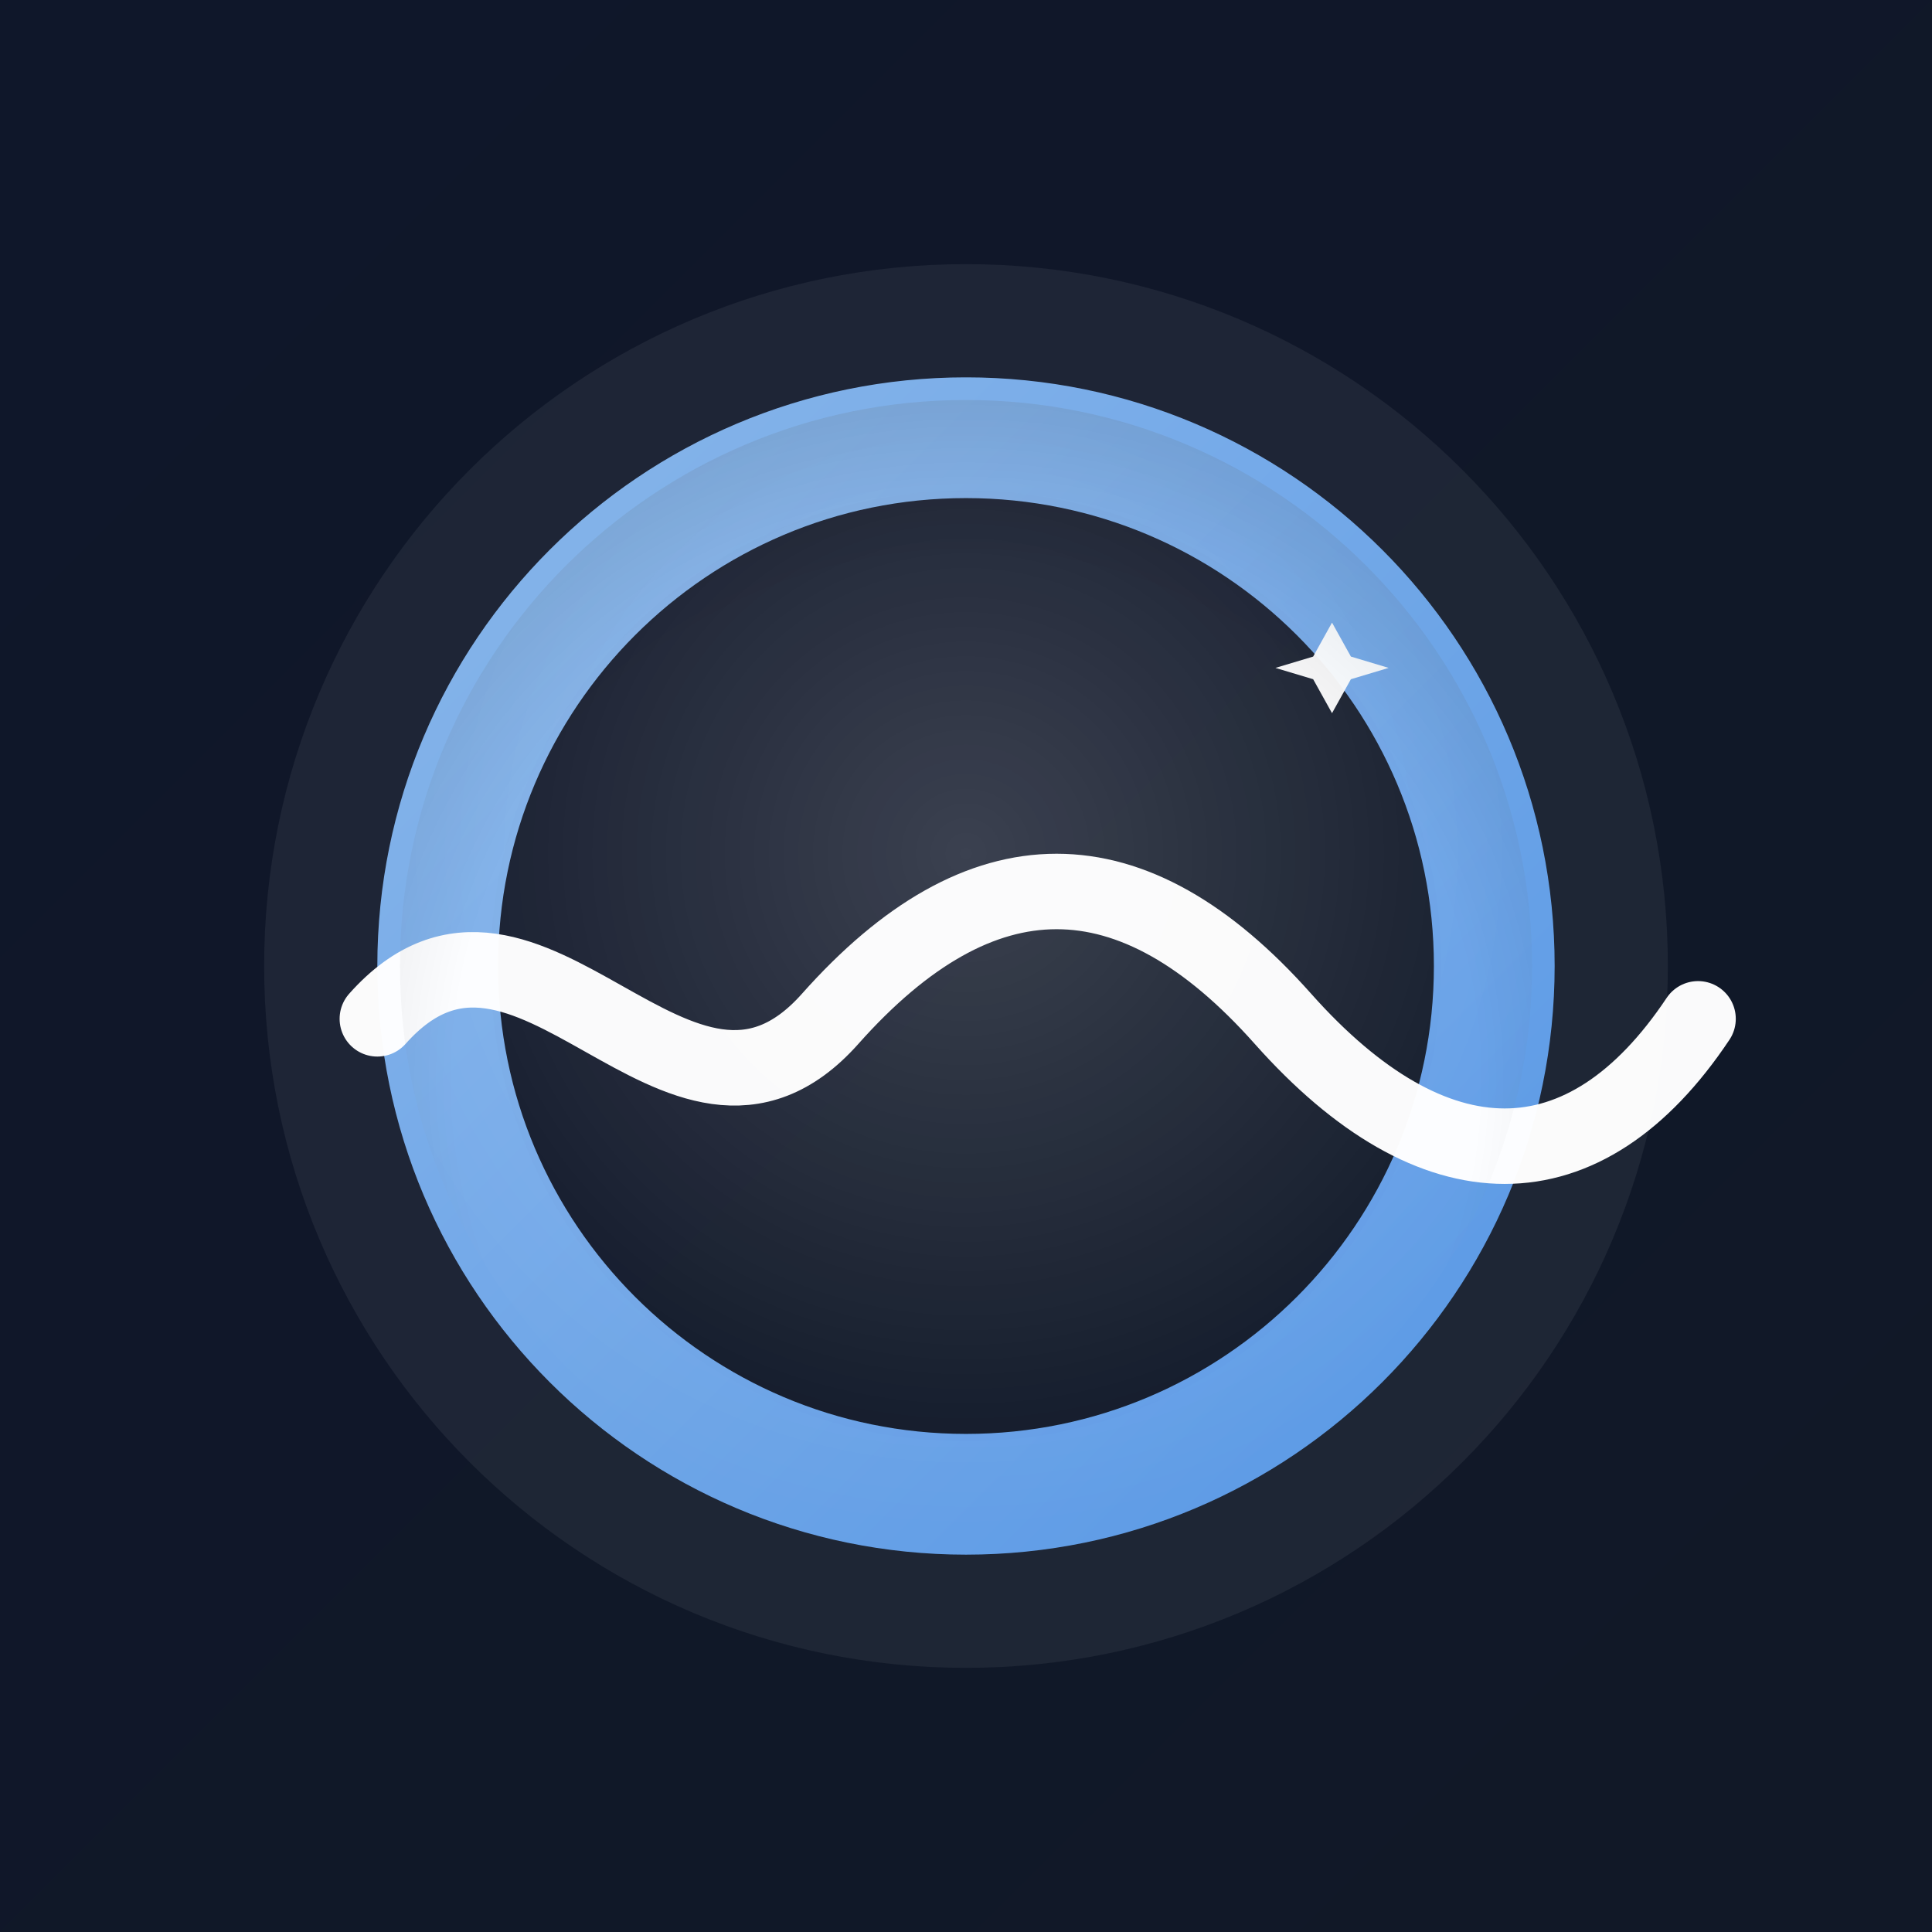
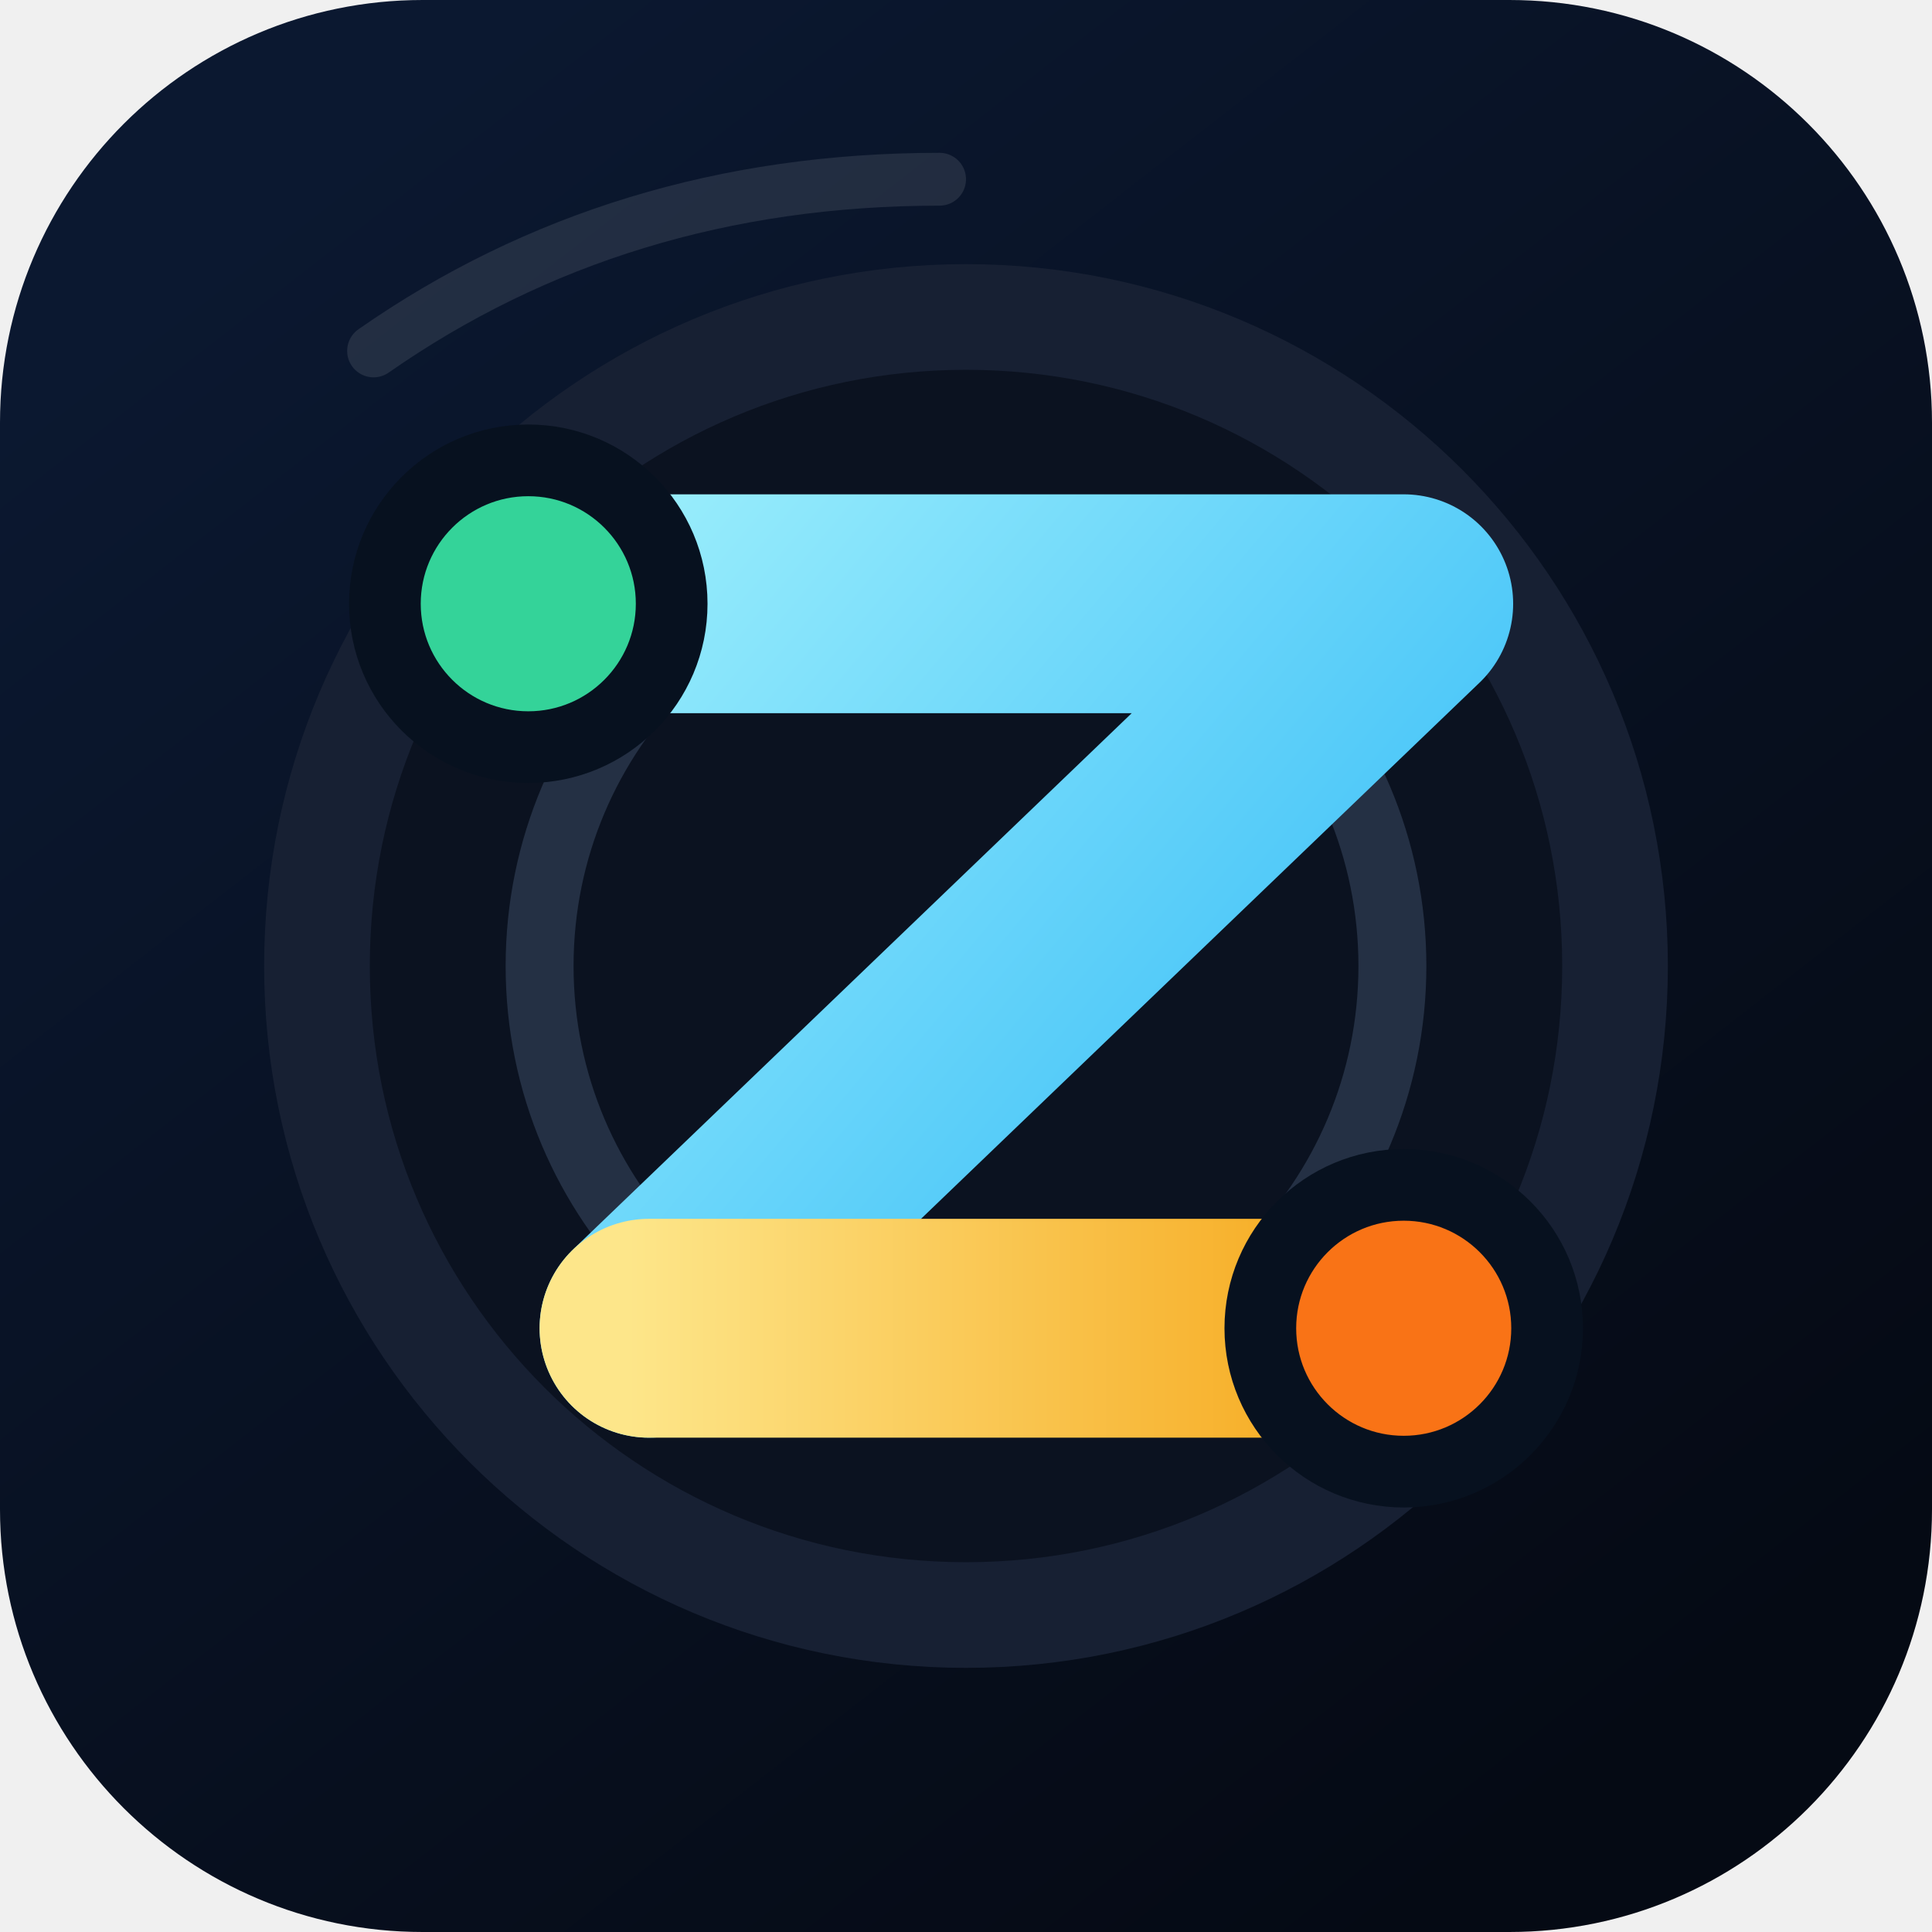
<svg xmlns="http://www.w3.org/2000/svg" width="1024" height="1024" viewBox="0 0 1024 1024">
  <defs>
-     <linearGradient id="bg" x1="0" y1="0" x2="1" y2="1">
-       <stop offset="0%" stop-color="#0F172A" />
-       <stop offset="100%" stop-color="#111827" />
+     <linearGradient id="bg" x1="180" y1="80" x2="850" y2="940" gradientUnits="userSpaceOnUse">
+       <stop offset="0" stop-color="#0B1830" />
+       <stop offset="1" stop-color="#050A14" />
    </linearGradient>
-     <linearGradient id="ring" x1="0" y1="0" x2="1" y2="1">
-       <stop offset="0%" stop-color="#93C5FD" />
-       <stop offset="100%" stop-color="#60A5FA" />
+     <linearGradient id="cyan" x1="240" y1="284" x2="700" y2="670" gradientUnits="userSpaceOnUse">
+       <stop offset="0" stop-color="#A5F3FC" />
+       <stop offset="1" stop-color="#38BDF8" />
    </linearGradient>
-     <radialGradient id="innerHighlight" cx="50%" cy="40%" r="60%">
-       <stop offset="0%" stop-color="#FFFFFF" stop-opacity="0.18" />
-       <stop offset="100%" stop-color="#FFFFFF" stop-opacity="0" />
-     </radialGradient>
-     <radialGradient id="innerShadow" cx="50%" cy="60%" r="65%">
-       <stop offset="70%" stop-color="#000000" stop-opacity="0" />
-       <stop offset="100%" stop-color="#000000" stop-opacity="0.12" />
-     </radialGradient>
+     <linearGradient id="amber" x1="332" y1="704" x2="784" y2="704" gradientUnits="userSpaceOnUse">
+       <stop offset="0" stop-color="#FDE68A" />
+       <stop offset="1" stop-color="#F59E0B" />
+     </linearGradient>
  </defs>
-   <rect width="1024" height="1024" fill="url(#bg)" />
-   <circle cx="512" cy="512" r="312" fill="none" stroke="#FFFFFF" stroke-opacity="0.06" stroke-width="120" />
-   <path d="M512 232 a280 280 0 1 1 -0.01 0" fill="none" stroke="url(#ring)" stroke-width="64" stroke-linecap="round" stroke-opacity="0.9" />
-   <path d="M706 330 l10 18 l20 6 l-20 6 l-10 18 l-10 -18 l-20 -6 l20 -6 z" fill="#FFFFFF" opacity="0.95" />
-   <path d="M200 540 C280 450, 360 630, 440 540 S600 450, 680 540 S840 630, 900 540" fill="none" stroke="#FFFFFF" stroke-width="40" stroke-linecap="round" stroke-linejoin="round" opacity="0.98" />
-   <circle cx="512" cy="512" r="300" fill="url(#innerHighlight)" />
-   <circle cx="512" cy="512" r="300" fill="url(#innerShadow)" />
+   <rect width="1024" height="1024" rx="224" fill="url(#bg)" />
+   <circle cx="512" cy="512" r="344" fill="#0B1220" stroke="#172033" stroke-width="56" />
+   <circle cx="512" cy="512" r="226" fill="none" stroke="#243044" stroke-width="36" />
+   <path d="M280 320H744L344 704" fill="none" stroke="url(#cyan)" stroke-width="116" stroke-linecap="round" stroke-linejoin="round" />
+   <path d="M344 704H744" fill="none" stroke="url(#amber)" stroke-width="116" stroke-linecap="round" />
+   <circle cx="280" cy="320" r="76" fill="#34D399" stroke="#07111F" stroke-width="38" />
+   <circle cx="744" cy="704" r="76" fill="#F97316" stroke="#07111F" stroke-width="38" />
+   <path d="M198 186c86-60 186-91 300-91" fill="none" stroke="#FFFFFF" stroke-opacity="0.10" stroke-width="28" stroke-linecap="round" />
</svg>
